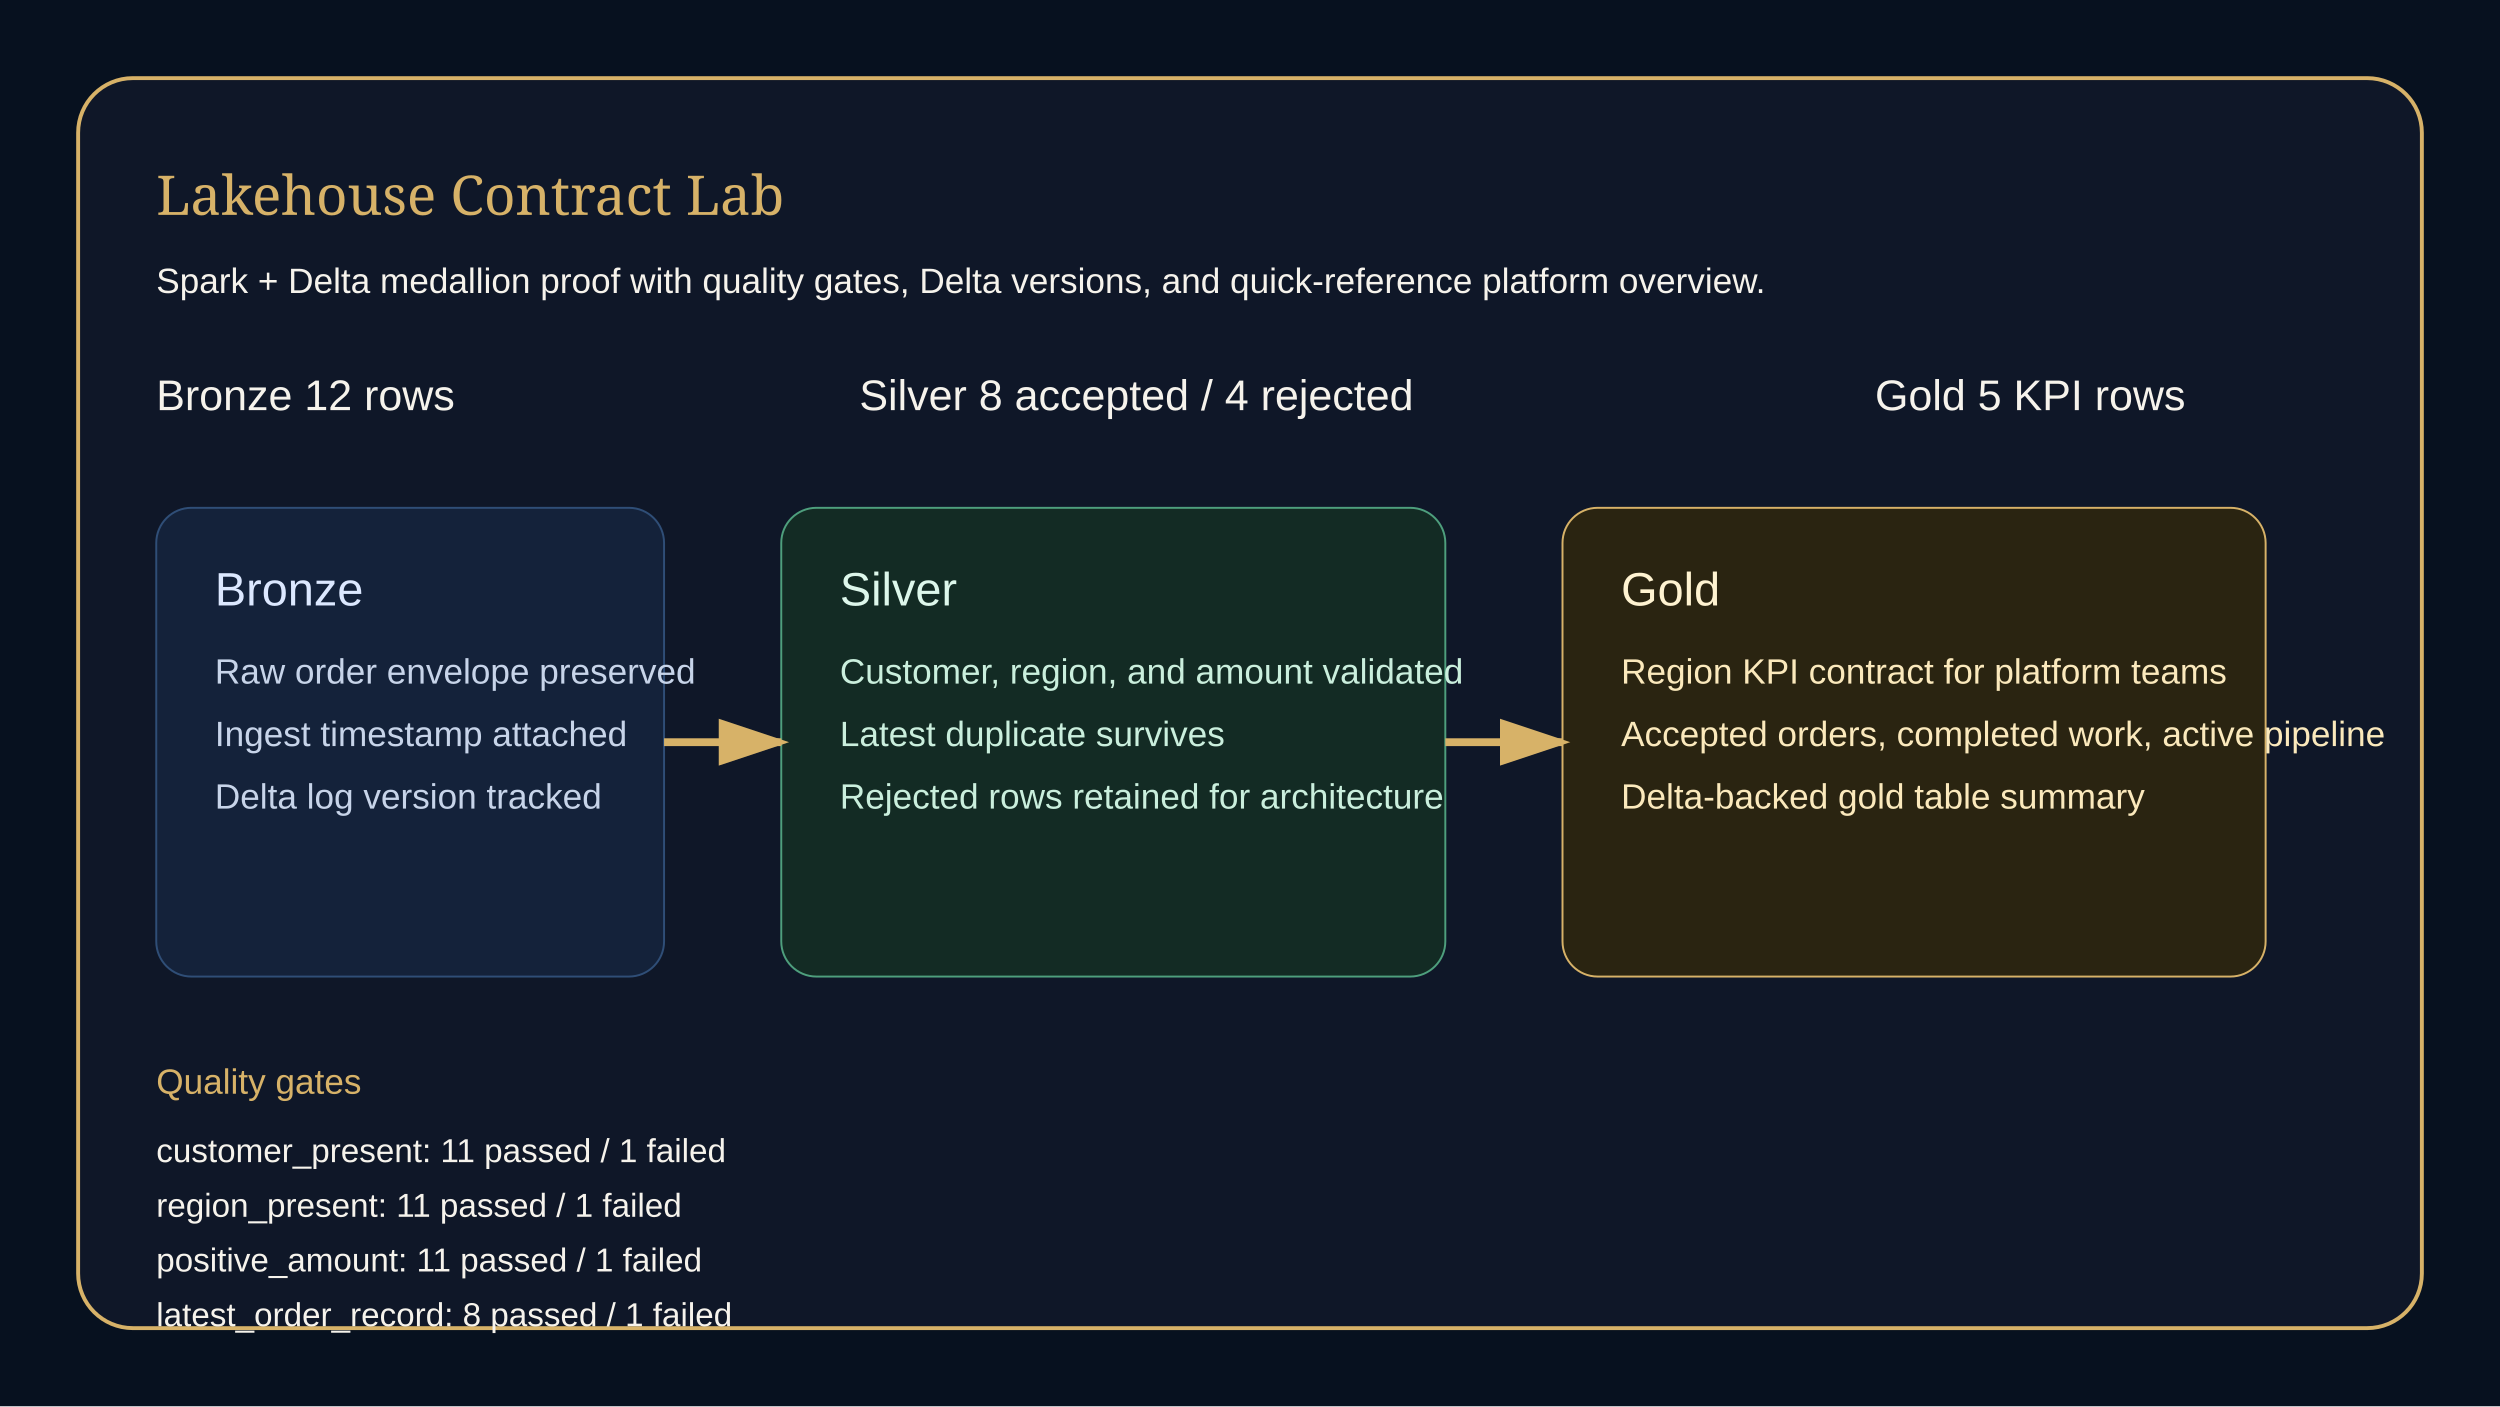
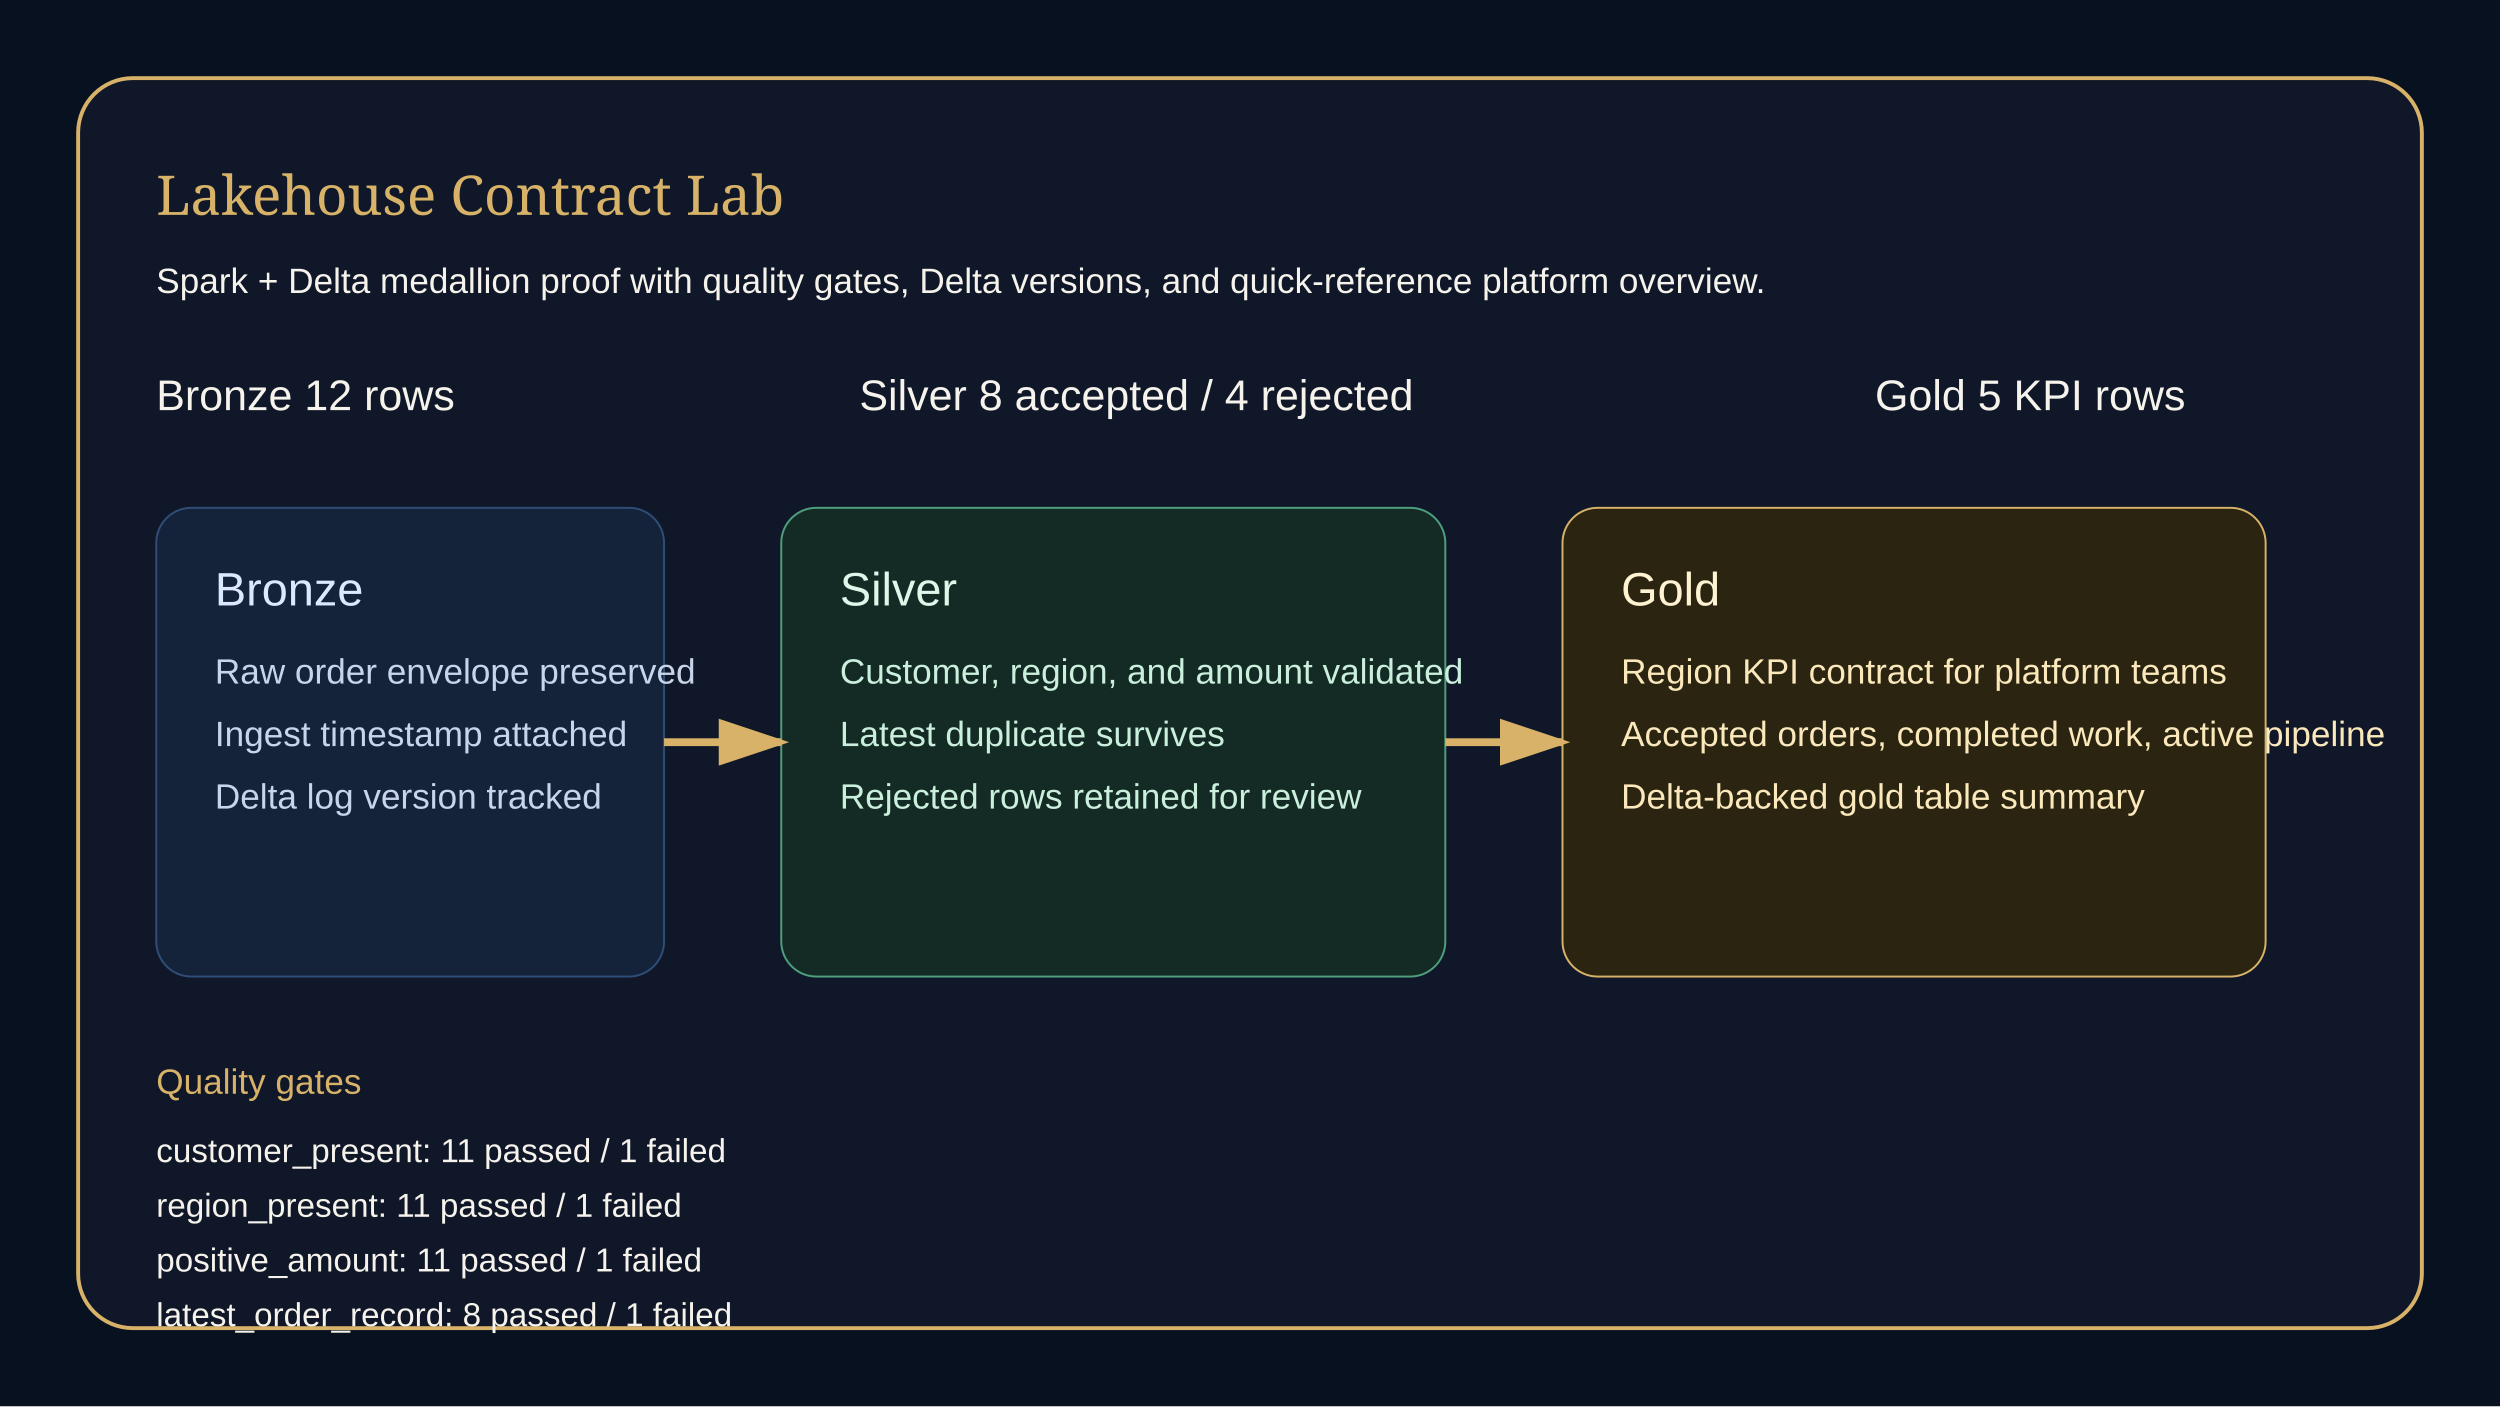
<svg xmlns="http://www.w3.org/2000/svg" width="1280" height="720" viewBox="0 0 1280 720">
  <rect width="1280" height="720" fill="#07111f" />
  <rect x="40" y="40" width="1200" height="640" rx="28" fill="#0f1728" stroke="#d7b268" stroke-width="2" />
  <text x="80" y="110" fill="#d7b268" font-family="Georgia,serif" font-size="28">Lakehouse Contract Lab</text>
  <text x="80" y="150" fill="#f6f3ec" font-family="Arial,sans-serif" font-size="18">Spark + Delta medallion proof with quality gates, Delta versions, and quick-reference platform overview.</text>
  <text x="80" y="210" fill="#f6f3ec" font-family="Arial,sans-serif" font-size="22">Bronze 12 rows</text>
  <text x="440" y="210" fill="#f6f3ec" font-family="Arial,sans-serif" font-size="22">Silver 8 accepted / 4 rejected</text>
  <text x="960" y="210" fill="#f6f3ec" font-family="Arial,sans-serif" font-size="22">Gold 5 KPI rows</text>
  <rect x="80" y="260" width="260" height="240" rx="18" fill="#14223a" stroke="#2f4e77" />
  <rect x="400" y="260" width="340" height="240" rx="18" fill="#132b24" stroke="#4e9f7d" />
  <rect x="800" y="260" width="360" height="240" rx="18" fill="#2a2411" stroke="#d7b268" />
  <text x="110" y="310" fill="#dce8ff" font-family="Arial,sans-serif" font-size="24">Bronze</text>
  <text x="430" y="310" fill="#ddf7eb" font-family="Arial,sans-serif" font-size="24">Silver</text>
  <text x="830" y="310" fill="#fff3d1" font-family="Arial,sans-serif" font-size="24">Gold</text>
  <text x="110" y="350" fill="#c7d4e9" font-family="Arial,sans-serif" font-size="18">Raw order envelope preserved</text>
  <text x="110" y="382" fill="#c7d4e9" font-family="Arial,sans-serif" font-size="18">Ingest timestamp attached</text>
  <text x="110" y="414" fill="#c7d4e9" font-family="Arial,sans-serif" font-size="18">Delta log version tracked</text>
  <text x="430" y="350" fill="#caefdd" font-family="Arial,sans-serif" font-size="18">Customer, region, and amount validated</text>
  <text x="430" y="382" fill="#caefdd" font-family="Arial,sans-serif" font-size="18">Latest duplicate survives</text>
-   <text x="430" y="414" fill="#caefdd" font-family="Arial,sans-serif" font-size="18">Rejected rows retained for architecture</text>
+   <text x="430" y="414" fill="#caefdd" font-family="Arial,sans-serif" font-size="18">Rejected rows retained for review</text>
  <text x="830" y="350" fill="#fbe9bc" font-family="Arial,sans-serif" font-size="18">Region KPI contract for platform teams</text>
  <text x="830" y="382" fill="#fbe9bc" font-family="Arial,sans-serif" font-size="18">Accepted orders, completed work, active pipeline</text>
  <text x="830" y="414" fill="#fbe9bc" font-family="Arial,sans-serif" font-size="18">Delta-backed gold table summary</text>
  <path d="M340 380 L400 380" stroke="#d7b268" stroke-width="4" marker-end="url(#arrow)" />
  <path d="M740 380 L800 380" stroke="#d7b268" stroke-width="4" marker-end="url(#arrow)" />
  <defs>
    <marker id="arrow" markerWidth="10" markerHeight="10" refX="8" refY="3" orient="auto">
      <path d="M0,0 L0,6 L9,3 z" fill="#d7b268" />
    </marker>
  </defs>
  <text x="80" y="560" fill="#d7b268" font-family="Arial,sans-serif" font-size="18">Quality gates</text>
  <text x="80" y="595" fill="#f6f3ec" font-family="Arial,sans-serif" font-size="17">customer_present: 11 passed / 1 failed</text>
  <text x="80" y="623" fill="#f6f3ec" font-family="Arial,sans-serif" font-size="17">region_present: 11 passed / 1 failed</text>
  <text x="80" y="651" fill="#f6f3ec" font-family="Arial,sans-serif" font-size="17">positive_amount: 11 passed / 1 failed</text>
  <text x="80" y="679" fill="#f6f3ec" font-family="Arial,sans-serif" font-size="17">latest_order_record: 8 passed / 1 failed</text>
</svg>
